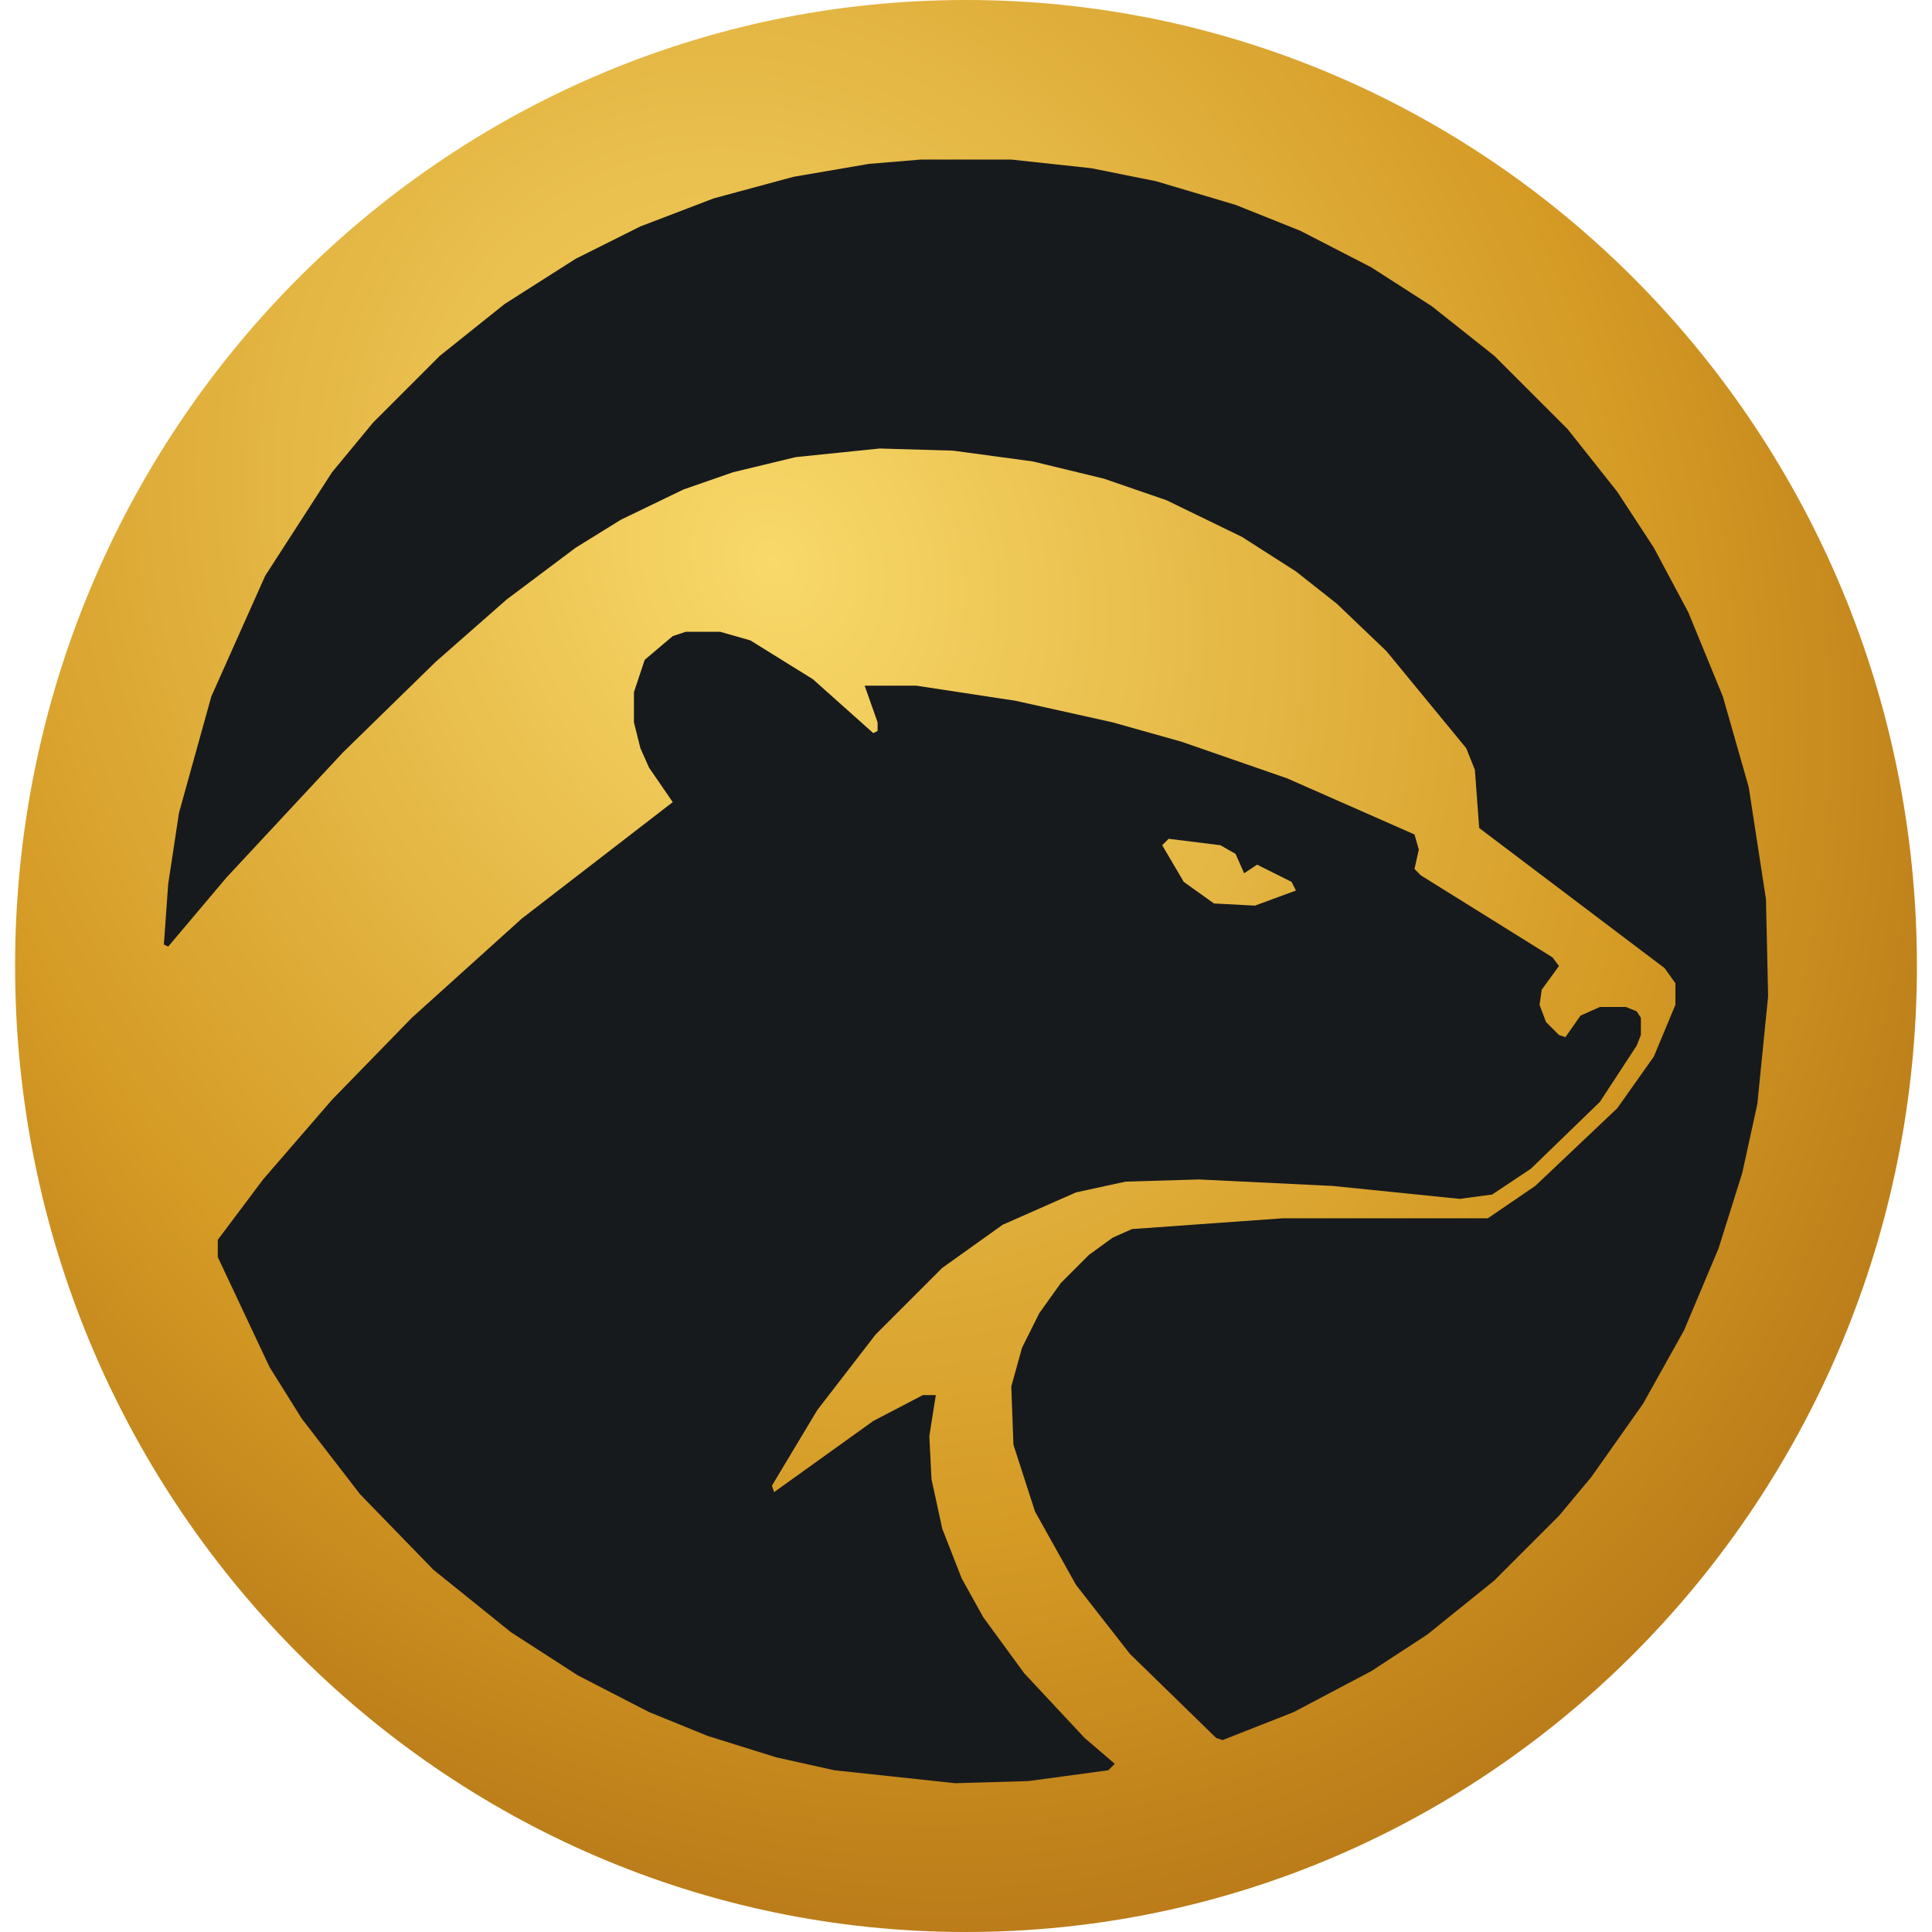
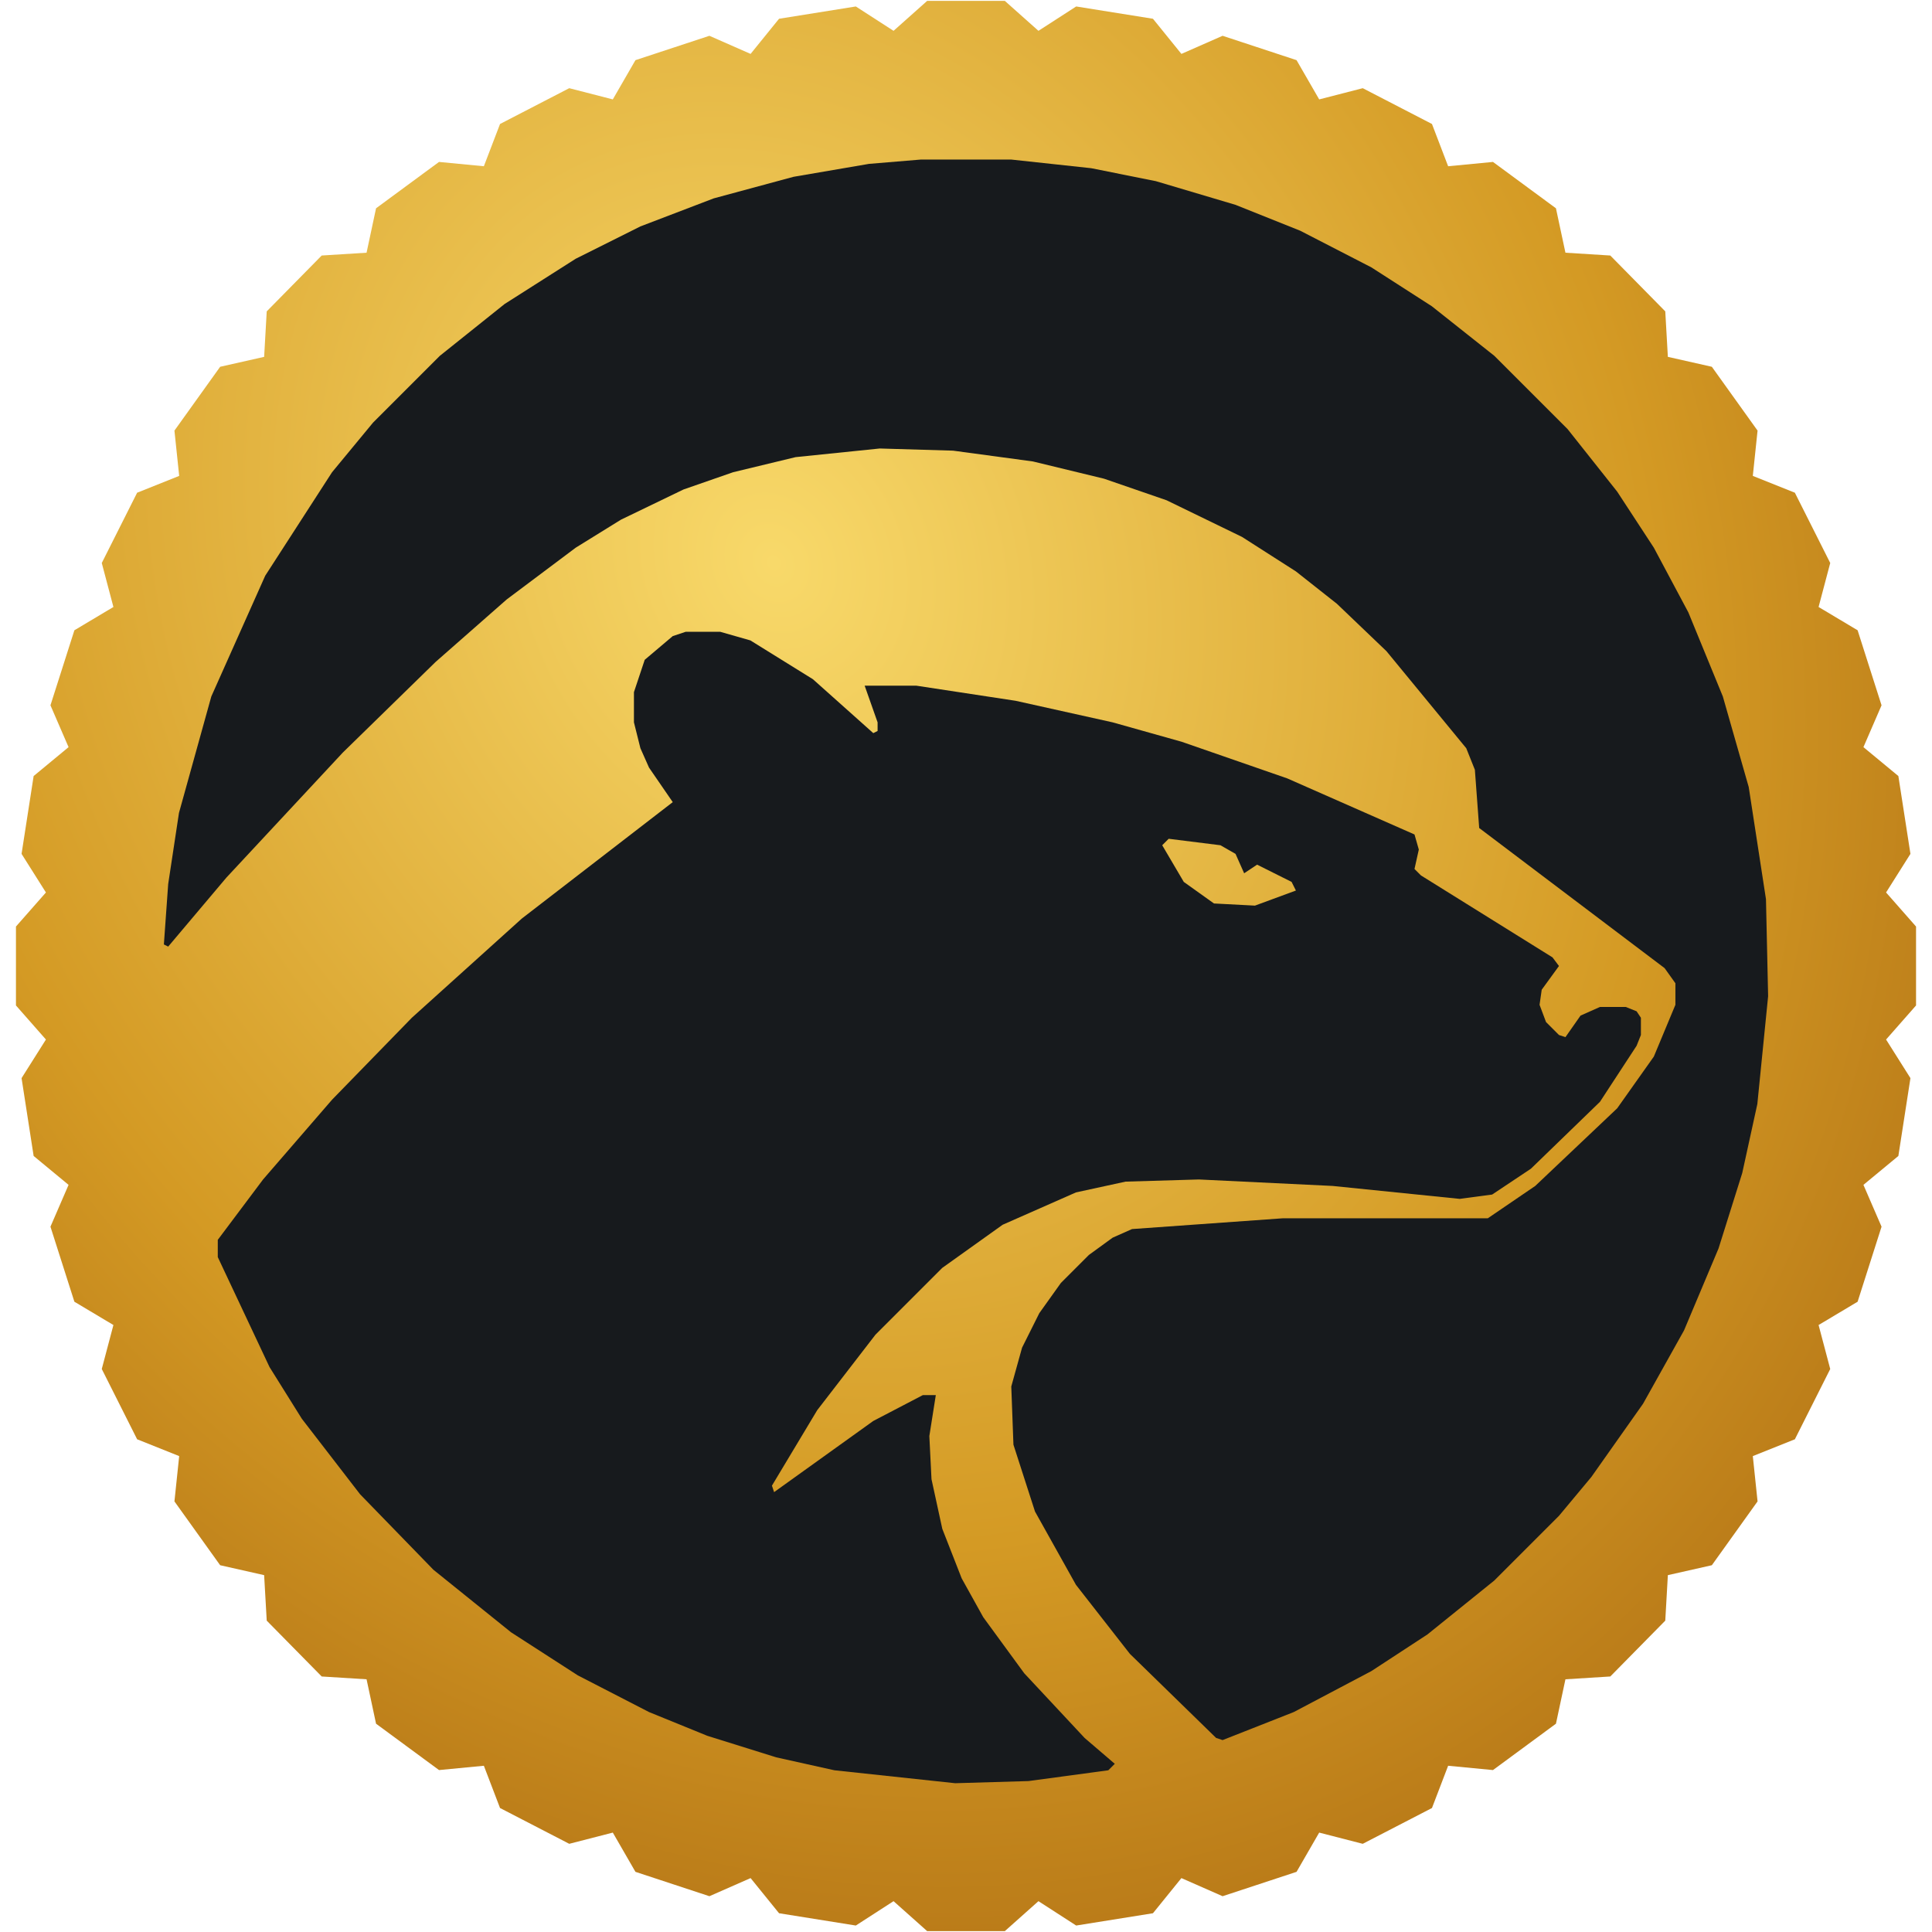
<svg xmlns="http://www.w3.org/2000/svg" viewBox="0 0 896 896" role="img" aria-labelledby="title desc">
  <svg x="7" y="0" width="882" height="896" viewBox="0 0 882 896">
    <defs>
      <linearGradient id="paykyGold" x1="184" y1="165" x2="1066" y2="1061" gradientUnits="userSpaceOnUse">
        <stop offset="0" stop-color="#F2C94C" />
        <stop offset="0.52" stop-color="#D99A22" />
        <stop offset="1" stop-color="#B87918" />
      </linearGradient>
      <radialGradient id="paykyGoldSoft" cx="0" cy="0" r="1" gradientUnits="userSpaceOnUse" gradientTransform="translate(535.0 423.0) rotate(63) scale(683.6 560.0)">
        <stop offset="0" stop-color="#F8D96A" />
        <stop offset="0.7" stop-color="#D49A24" />
        <stop offset="1" stop-color="#B87918" />
      </radialGradient>
      <clipPath id="coinClip">
        <ellipse cx="625.0" cy="613.0" rx="441.0" ry="448.0" />
      </clipPath>
    </defs>
    <rect width="882" height="896" fill="transparent" />
    <g transform="translate(-184 -165)">
-       <ellipse cx="625.0" cy="613.0" rx="441.0" ry="448.0" fill="url(#paykyGoldSoft)" />
+       <path d="M 591.4 179.3 L 607 165.4 L 643 165.4 L 658.6 179.3 L 676.1 168 L 711.7 173.7 L 724.9 190 L 744 181.6 L 778.3 192.9 L 788.8 211.1 L 809 205.9 L 841.1 222.5 L 848.6 242.1 L 869.4 240.1 L 898.6 261.6 L 903 282.2 L 923.8 283.5 L 949.3 309.4 L 950.5 330.5 L 970.9 335.1 L 992.1 364.7 L 989.9 385.7 L 1009.4 393.5 L 1025.8 426.1 L 1020.4 446.5 L 1038.5 457.3 L 1049.6 492.1 L 1041.2 511.5 L 1057.4 524.9 L 1063 561 L 1051.7 578.9 L 1065.6 594.7 L 1065.6 631.3 L 1051.7 647.1 L 1063 665 L 1057.4 701.1 L 1041.2 714.5 L 1049.6 733.9 L 1038.5 768.7 L 1020.4 779.5 L 1025.8 799.9 L 1009.4 832.5 L 989.9 840.3 L 992.1 861.3 L 970.9 890.9 L 950.5 895.5 L 949.3 916.6 L 923.8 942.5 L 903 943.8 L 898.6 964.4 L 869.4 985.9 L 848.6 983.9 L 841.1 1003.5 L 809 1020.1 L 788.8 1014.9 L 778.3 1033.1 L 744 1044.4 L 724.9 1036 L 711.7 1052.3 L 676.1 1058 L 658.6 1046.7 L 643 1060.6 L 607 1060.6 L 591.4 1046.7 L 573.9 1058 L 538.3 1052.3 L 525.1 1036 L 506 1044.4 L 471.7 1033.1 L 461.2 1014.9 L 441 1020.1 L 408.9 1003.5 L 401.4 983.9 L 380.6 985.9 L 351.4 964.4 L 347 943.8 L 326.2 942.5 L 300.7 916.6 L 299.5 895.5 L 279.1 890.9 L 257.9 861.3 L 260.1 840.3 L 240.6 832.5 L 224.2 799.9 L 229.6 779.5 L 211.5 768.7 L 200.4 733.9 L 208.8 714.5 L 192.6 701.1 L 187 665 L 198.3 647.1 L 184.4 631.3 L 184.4 594.7 L 198.3 578.9 L 187 561 L 192.6 524.9 L 208.8 511.5 L 200.4 492.1 L 211.5 457.3 L 229.6 446.5 L 224.2 426.1 L 240.6 393.5 L 260.1 385.7 L 257.9 364.7 L 279.1 335.1 L 299.5 330.5 L 300.7 309.4 L 326.2 283.5 L 347 282.2 L 351.4 261.6 L 380.6 240.1 L 401.4 242.1 L 408.9 222.5 L 441 205.9 L 461.2 211.1 L 471.7 192.9 L 506 181.6 L 525.1 190 L 538.3 173.7 L 573.9 168 Z" fill="url(#paykyGoldSoft)" />
      <g clip-path="url(#coinClip)">
        <path d="       M 489.0 460.0 L 476.0 471.0 L 471.0 486.0 L 471.0 500.0 L 474.0 512.0 L 478.0 521.0 L 489.0 537.0 L 419.0 591.0 L 368.0 637.0 L 331.0 675.0 L 299.0 712.0 L 278.0 740.0 L 278.0 748.0 L 302.0 799.0 L 317.0 823.0 L 344.0 858.0 L 378.0 893.0 L 414.0 922.0 L 445.0 942.0 L 478.0 959.0 L 505.0 970.0 L 537.0 980.0 L 564.0 986.0 L 620.0 992.0 L 654.0 991.0 L 691.0 986.0 L 694.0 983.0 L 680.0 971.0 L 652.0 941.0 L 633.0 915.0 L 623.0 897.0 L 614.0 874.0 L 609.0 851.0 L 608.0 831.0 L 611.0 812.0 L 605.0 812.0 L 582.0 824.0 L 536.0 857.0 L 535.0 854.0 L 556.0 819.0 L 583.0 784.0 L 614.0 753.0 L 642.0 733.0 L 676.0 718.0 L 699.0 713.0 L 733.0 712.0 L 795.0 715.0 L 854.0 721.0 L 869.0 719.0 L 887.0 707.0 L 919.0 676.0 L 936.0 650.0 L 938.0 645.0 L 938.0 637.0 L 936.0 634.0 L 931.0 632.0 L 919.0 632.0 L 910.0 636.0 L 903.0 646.0 L 900.0 645.0 L 894.0 639.0 L 891.0 631.0 L 892.0 624.0 L 900.0 613.0 L 897.0 609.0 L 836.0 571.0 L 833.0 568.0 L 835.0 559.0 L 833.0 552.0 L 774.0 526.0 L 725.0 509.0 L 693.0 500.0 L 648.0 490.0 L 602.0 483.0 L 578.0 483.0 L 584.0 500.0 L 584.0 504.0 L 582.0 505.0 L 554.0 480.0 L 525.0 462.0 L 511.0 458.0 L 495.0 458.0 Z       M 716.0 557.0 L 719.0 554.0 L 743.0 557.0 L 750.0 561.0 L 754.0 570.0 L 760.0 566.0 L 776.0 574.0 L 778.0 578.0 L 759.0 585.0 L 740.0 584.0 L 726.0 574.0 Z       M 508.0 257.0 L 474.0 270.0 L 444.0 285.0 L 411.0 306.0 L 381.0 330.0 L 350.0 361.0 L 331.0 384.0 L 300.0 432.0 L 275.0 488.0 L 260.0 542.0 L 255.0 575.0 L 253.0 603.0 L 255.0 604.0 L 282.0 572.0 L 336.0 514.0 L 379.0 472.0 L 412.0 443.0 L 444.0 419.0 L 465.0 406.0 L 494.0 392.0 L 517.0 384.0 L 546.0 377.0 L 585.0 373.0 L 619.0 374.0 L 656.0 379.0 L 689.0 387.0 L 718.0 397.0 L 753.0 414.0 L 778.0 430.0 L 797.0 445.0 L 820.0 467.0 L 857.0 512.0 L 861.0 522.0 L 863.0 549.0 L 949.0 614.0 L 954.0 621.0 L 954.0 631.0 L 944.0 655.0 L 927.0 679.0 L 889.0 715.0 L 867.0 730.0 L 772.0 730.0 L 702.0 735.0 L 693.0 739.0 L 682.0 747.0 L 669.0 760.0 L 659.0 774.0 L 651.0 790.0 L 646.0 808.0 L 647.0 835.0 L 657.0 866.0 L 676.0 900.0 L 701.0 932.0 L 741.0 971.0 L 744.0 972.0 L 777.0 959.0 L 813.0 940.0 L 839.0 923.0 L 870.0 898.0 L 900.0 868.0 L 915.0 850.0 L 939.0 816.0 L 958.0 782.0 L 974.0 744.0 L 985.0 709.0 L 992.0 677.0 L 997.0 627.0 L 996.0 582.0 L 988.0 530.0 L 976.0 488.0 L 960.0 449.0 L 944.0 419.0 L 927.0 393.0 L 904.0 364.0 L 870.0 330.0 L 841.0 307.0 L 813.0 289.0 L 780.0 272.0 L 750.0 260.0 L 713.0 249.0 L 683.0 243.0 L 646.0 239.0 L 604.0 239.0 L 580.0 241.0 L 545.0 247.0 Z     " fill="#171A1D" fill-rule="evenodd" />
      </g>
    </g>
  </svg>
</svg>
